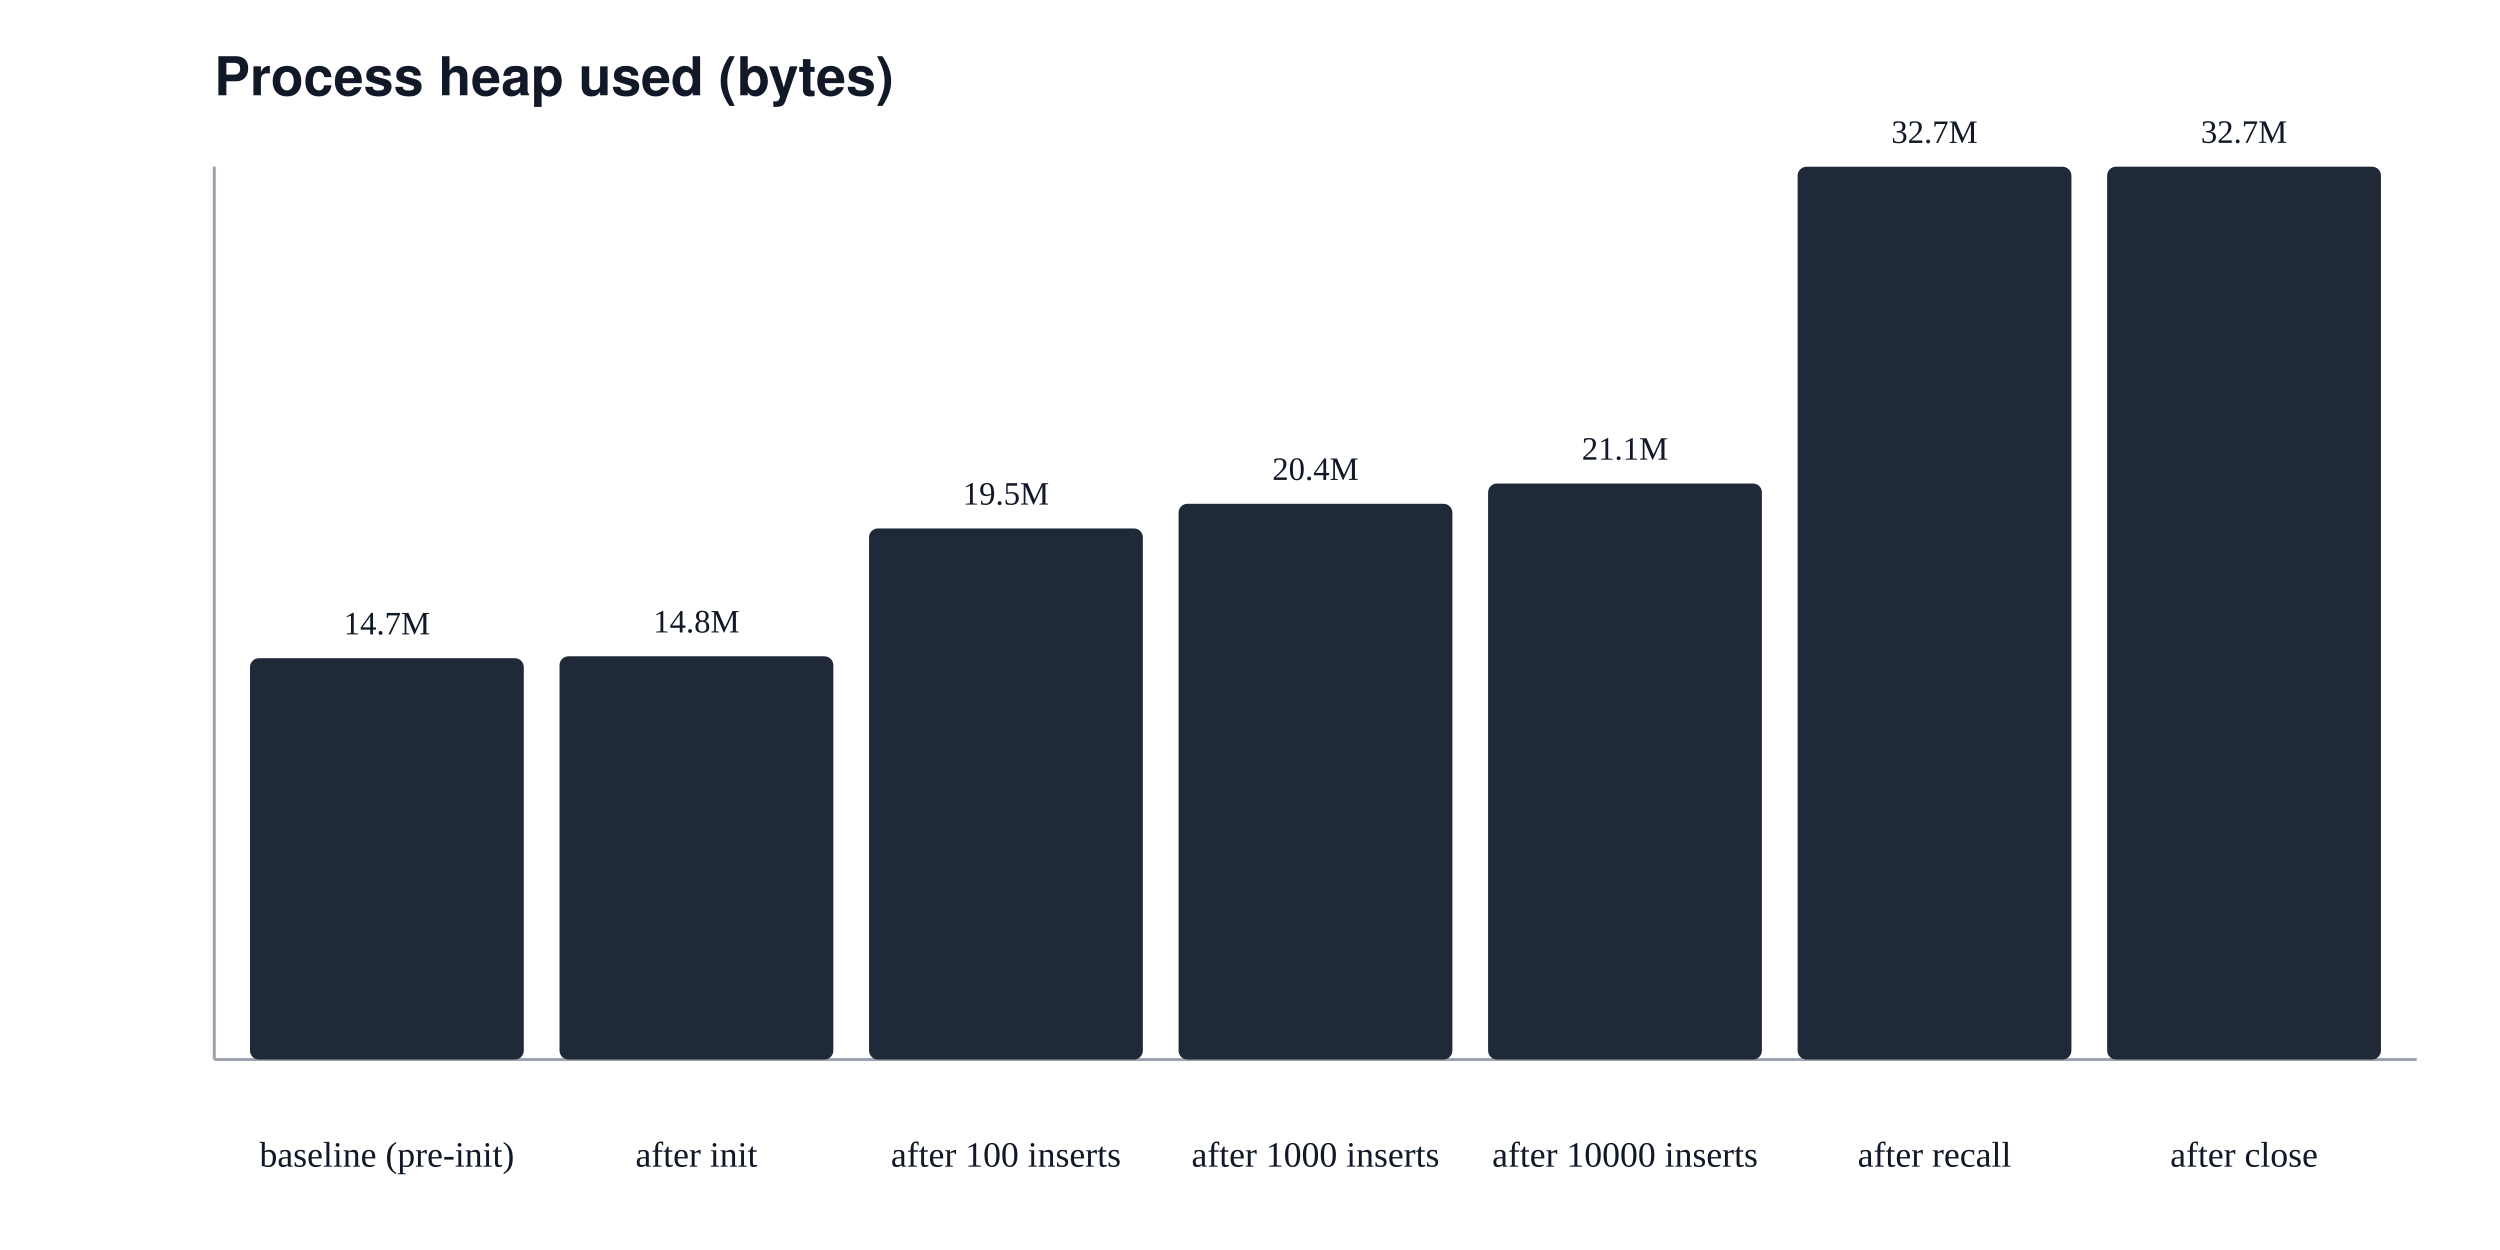
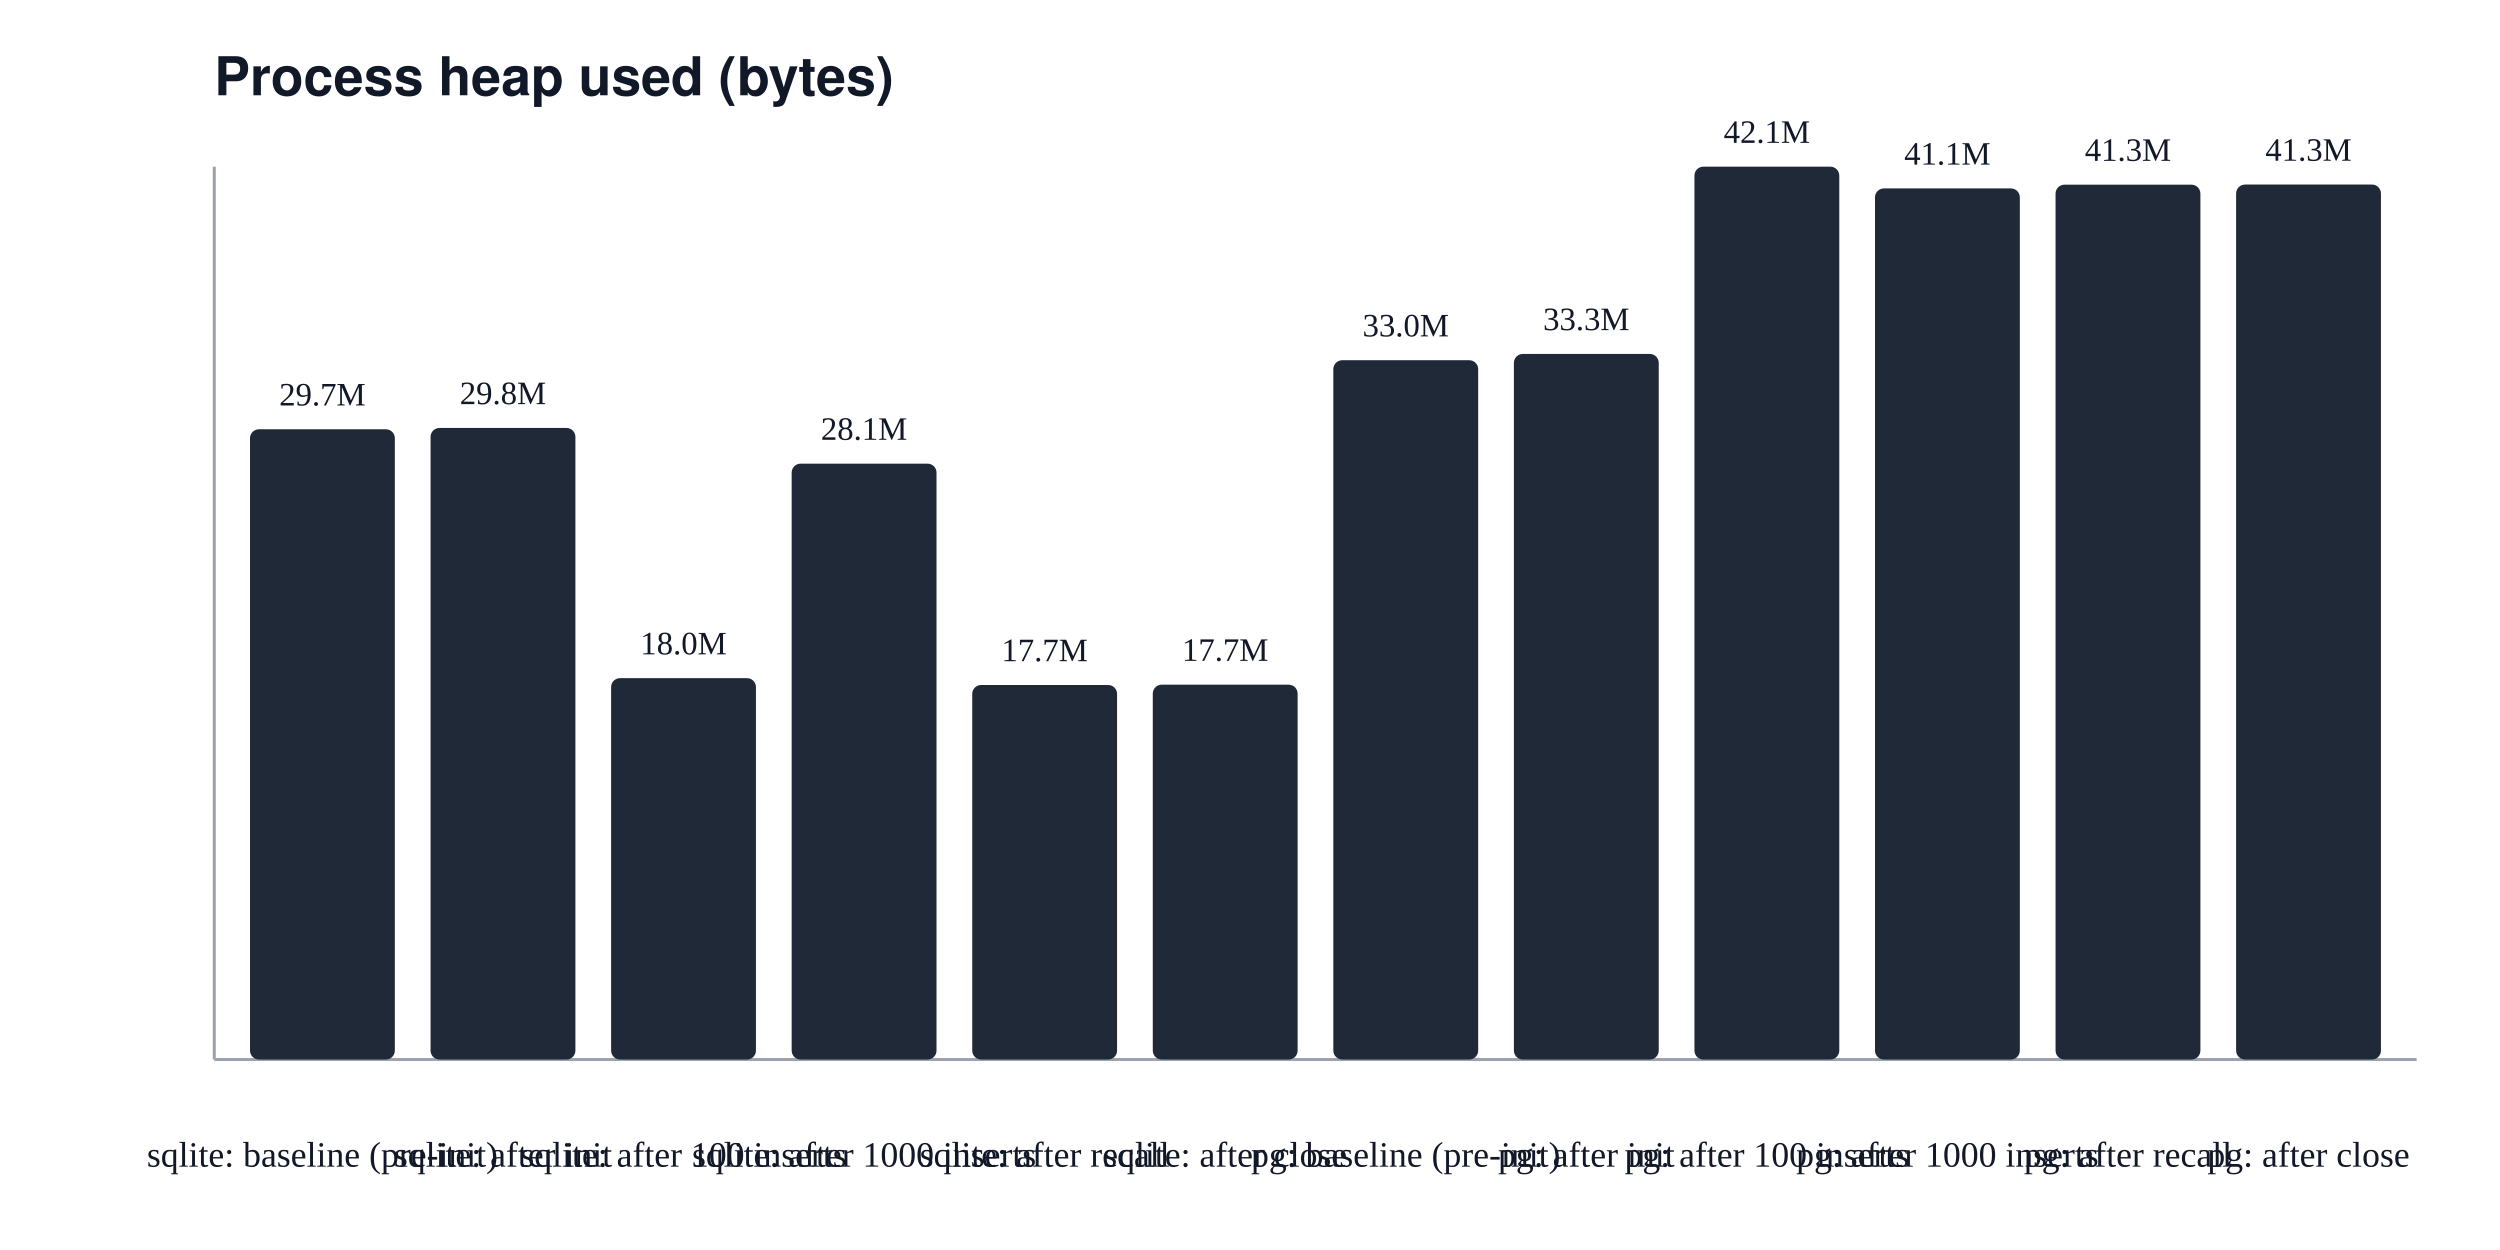
<svg xmlns="http://www.w3.org/2000/svg" width="840" height="420" viewBox="0 0 840 420">
  <rect width="100%" height="100%" fill="#ffffff" />
  <text x="72" y="32" font-family="Segoe UI, Helvetica, Arial, sans-serif" font-size="18" font-weight="600" fill="#111827">Process heap used (bytes)</text>
  <line x1="72" y1="56" x2="72" y2="356" stroke="#9ca3af" />
  <line x1="72" y1="356" x2="812" y2="356" stroke="#9ca3af" />
-   <rect x="84" y="221.16" width="92" height="134.84" fill="#1f2937" rx="3" />
-   <text x="130" y="392" text-anchor="middle" font-size="12" fill="#111827">baseline (pre-init)</text>
-   <text x="130" y="213.16" text-anchor="middle" font-size="11" fill="#111827">14.7M</text>
-   <rect x="188" y="220.515" width="92" height="135.485" fill="#1f2937" rx="3" />
-   <text x="234" y="392" text-anchor="middle" font-size="12" fill="#111827">after init</text>
-   <text x="234" y="212.515" text-anchor="middle" font-size="11" fill="#111827">14.8M</text>
-   <rect x="292" y="177.557" width="92" height="178.443" fill="#1f2937" rx="3" />
-   <text x="338" y="392" text-anchor="middle" font-size="12" fill="#111827">after 100 inserts</text>
-   <text x="338" y="169.557" text-anchor="middle" font-size="11" fill="#111827">19.5M</text>
-   <rect x="396" y="169.269" width="92" height="186.731" fill="#1f2937" rx="3" />
-   <text x="442" y="392" text-anchor="middle" font-size="12" fill="#111827">after 1000 inserts</text>
-   <text x="442" y="161.269" text-anchor="middle" font-size="11" fill="#111827">20.4M</text>
-   <rect x="500" y="162.456" width="92" height="193.544" fill="#1f2937" rx="3" />
-   <text x="546" y="392" text-anchor="middle" font-size="12" fill="#111827">after 10000 inserts</text>
-   <text x="546" y="154.456" text-anchor="middle" font-size="11" fill="#111827">21.1M</text>
-   <rect x="604" y="56.031" width="92" height="299.969" fill="#1f2937" rx="3" />
-   <text x="650" y="392" text-anchor="middle" font-size="12" fill="#111827">after recall</text>
-   <text x="650" y="48.031" text-anchor="middle" font-size="11" fill="#111827">32.7M</text>
-   <rect x="708" y="56" width="92" height="300" fill="#1f2937" rx="3" />
-   <text x="754" y="392" text-anchor="middle" font-size="12" fill="#111827">after close</text>
-   <text x="754" y="48" text-anchor="middle" font-size="11" fill="#111827">32.7M</text>
+   <rect x="84" y="144.237" width="48.667" height="211.763" fill="#1f2937" rx="3" />
+   <text x="108.333" y="392" text-anchor="middle" font-size="12" fill="#111827">sqlite: baseline (pre-init)</text>
+   <text x="108.333" y="136.237" text-anchor="middle" font-size="11" fill="#111827">29.7M</text>
+   <rect x="144.667" y="143.791" width="48.667" height="212.209" fill="#1f2937" rx="3" />
+   <text x="169" y="392" text-anchor="middle" font-size="12" fill="#111827">sqlite: after init</text>
+   <text x="169" y="135.791" text-anchor="middle" font-size="11" fill="#111827">29.8M</text>
+   <rect x="205.333" y="227.859" width="48.667" height="128.141" fill="#1f2937" rx="3" />
+   <text x="229.667" y="392" text-anchor="middle" font-size="12" fill="#111827">sqlite: after 100 inserts</text>
+   <text x="229.667" y="219.859" text-anchor="middle" font-size="11" fill="#111827">18.0M</text>
+   <rect x="266" y="155.785" width="48.667" height="200.215" fill="#1f2937" rx="3" />
+   <text x="290.333" y="392" text-anchor="middle" font-size="12" fill="#111827">sqlite: after 1000 inserts</text>
+   <text x="290.333" y="147.785" text-anchor="middle" font-size="11" fill="#111827">28.1M</text>
+   <rect x="326.667" y="230.156" width="48.667" height="125.844" fill="#1f2937" rx="3" />
+   <text x="351" y="392" text-anchor="middle" font-size="12" fill="#111827">sqlite: after recall</text>
+   <text x="351" y="222.156" text-anchor="middle" font-size="11" fill="#111827">17.7M</text>
+   <rect x="387.333" y="230.049" width="48.667" height="125.951" fill="#1f2937" rx="3" />
+   <text x="411.667" y="392" text-anchor="middle" font-size="12" fill="#111827">sqlite: after close</text>
+   <text x="411.667" y="222.049" text-anchor="middle" font-size="11" fill="#111827">17.7M</text>
+   <rect x="448" y="121.034" width="48.667" height="234.966" fill="#1f2937" rx="3" />
+   <text x="472.333" y="392" text-anchor="middle" font-size="12" fill="#111827">pg: baseline (pre-init)</text>
+   <text x="472.333" y="113.034" text-anchor="middle" font-size="11" fill="#111827">33.0M</text>
+   <rect x="508.667" y="118.925" width="48.667" height="237.075" fill="#1f2937" rx="3" />
+   <text x="533" y="392" text-anchor="middle" font-size="12" fill="#111827">pg: after init</text>
+   <text x="533" y="110.925" text-anchor="middle" font-size="11" fill="#111827">33.3M</text>
+   <rect x="569.333" y="56" width="48.667" height="300" fill="#1f2937" rx="3" />
+   <text x="593.667" y="392" text-anchor="middle" font-size="12" fill="#111827">pg: after 100 inserts</text>
+   <text x="593.667" y="48" text-anchor="middle" font-size="11" fill="#111827">42.1M</text>
+   <rect x="630" y="63.31" width="48.667" height="292.69" fill="#1f2937" rx="3" />
+   <text x="654.333" y="392" text-anchor="middle" font-size="12" fill="#111827">pg: after 1000 inserts</text>
+   <text x="654.333" y="55.31" text-anchor="middle" font-size="11" fill="#111827">41.1M</text>
+   <rect x="690.667" y="62.05" width="48.667" height="293.95" fill="#1f2937" rx="3" />
+   <text x="715" y="392" text-anchor="middle" font-size="12" fill="#111827">pg: after recall</text>
+   <text x="715" y="54.05" text-anchor="middle" font-size="11" fill="#111827">41.3M</text>
+   <rect x="751.333" y="62.012" width="48.667" height="293.988" fill="#1f2937" rx="3" />
+   <text x="775.667" y="392" text-anchor="middle" font-size="12" fill="#111827">pg: after close</text>
+   <text x="775.667" y="54.012" text-anchor="middle" font-size="11" fill="#111827">41.3M</text>
</svg>
